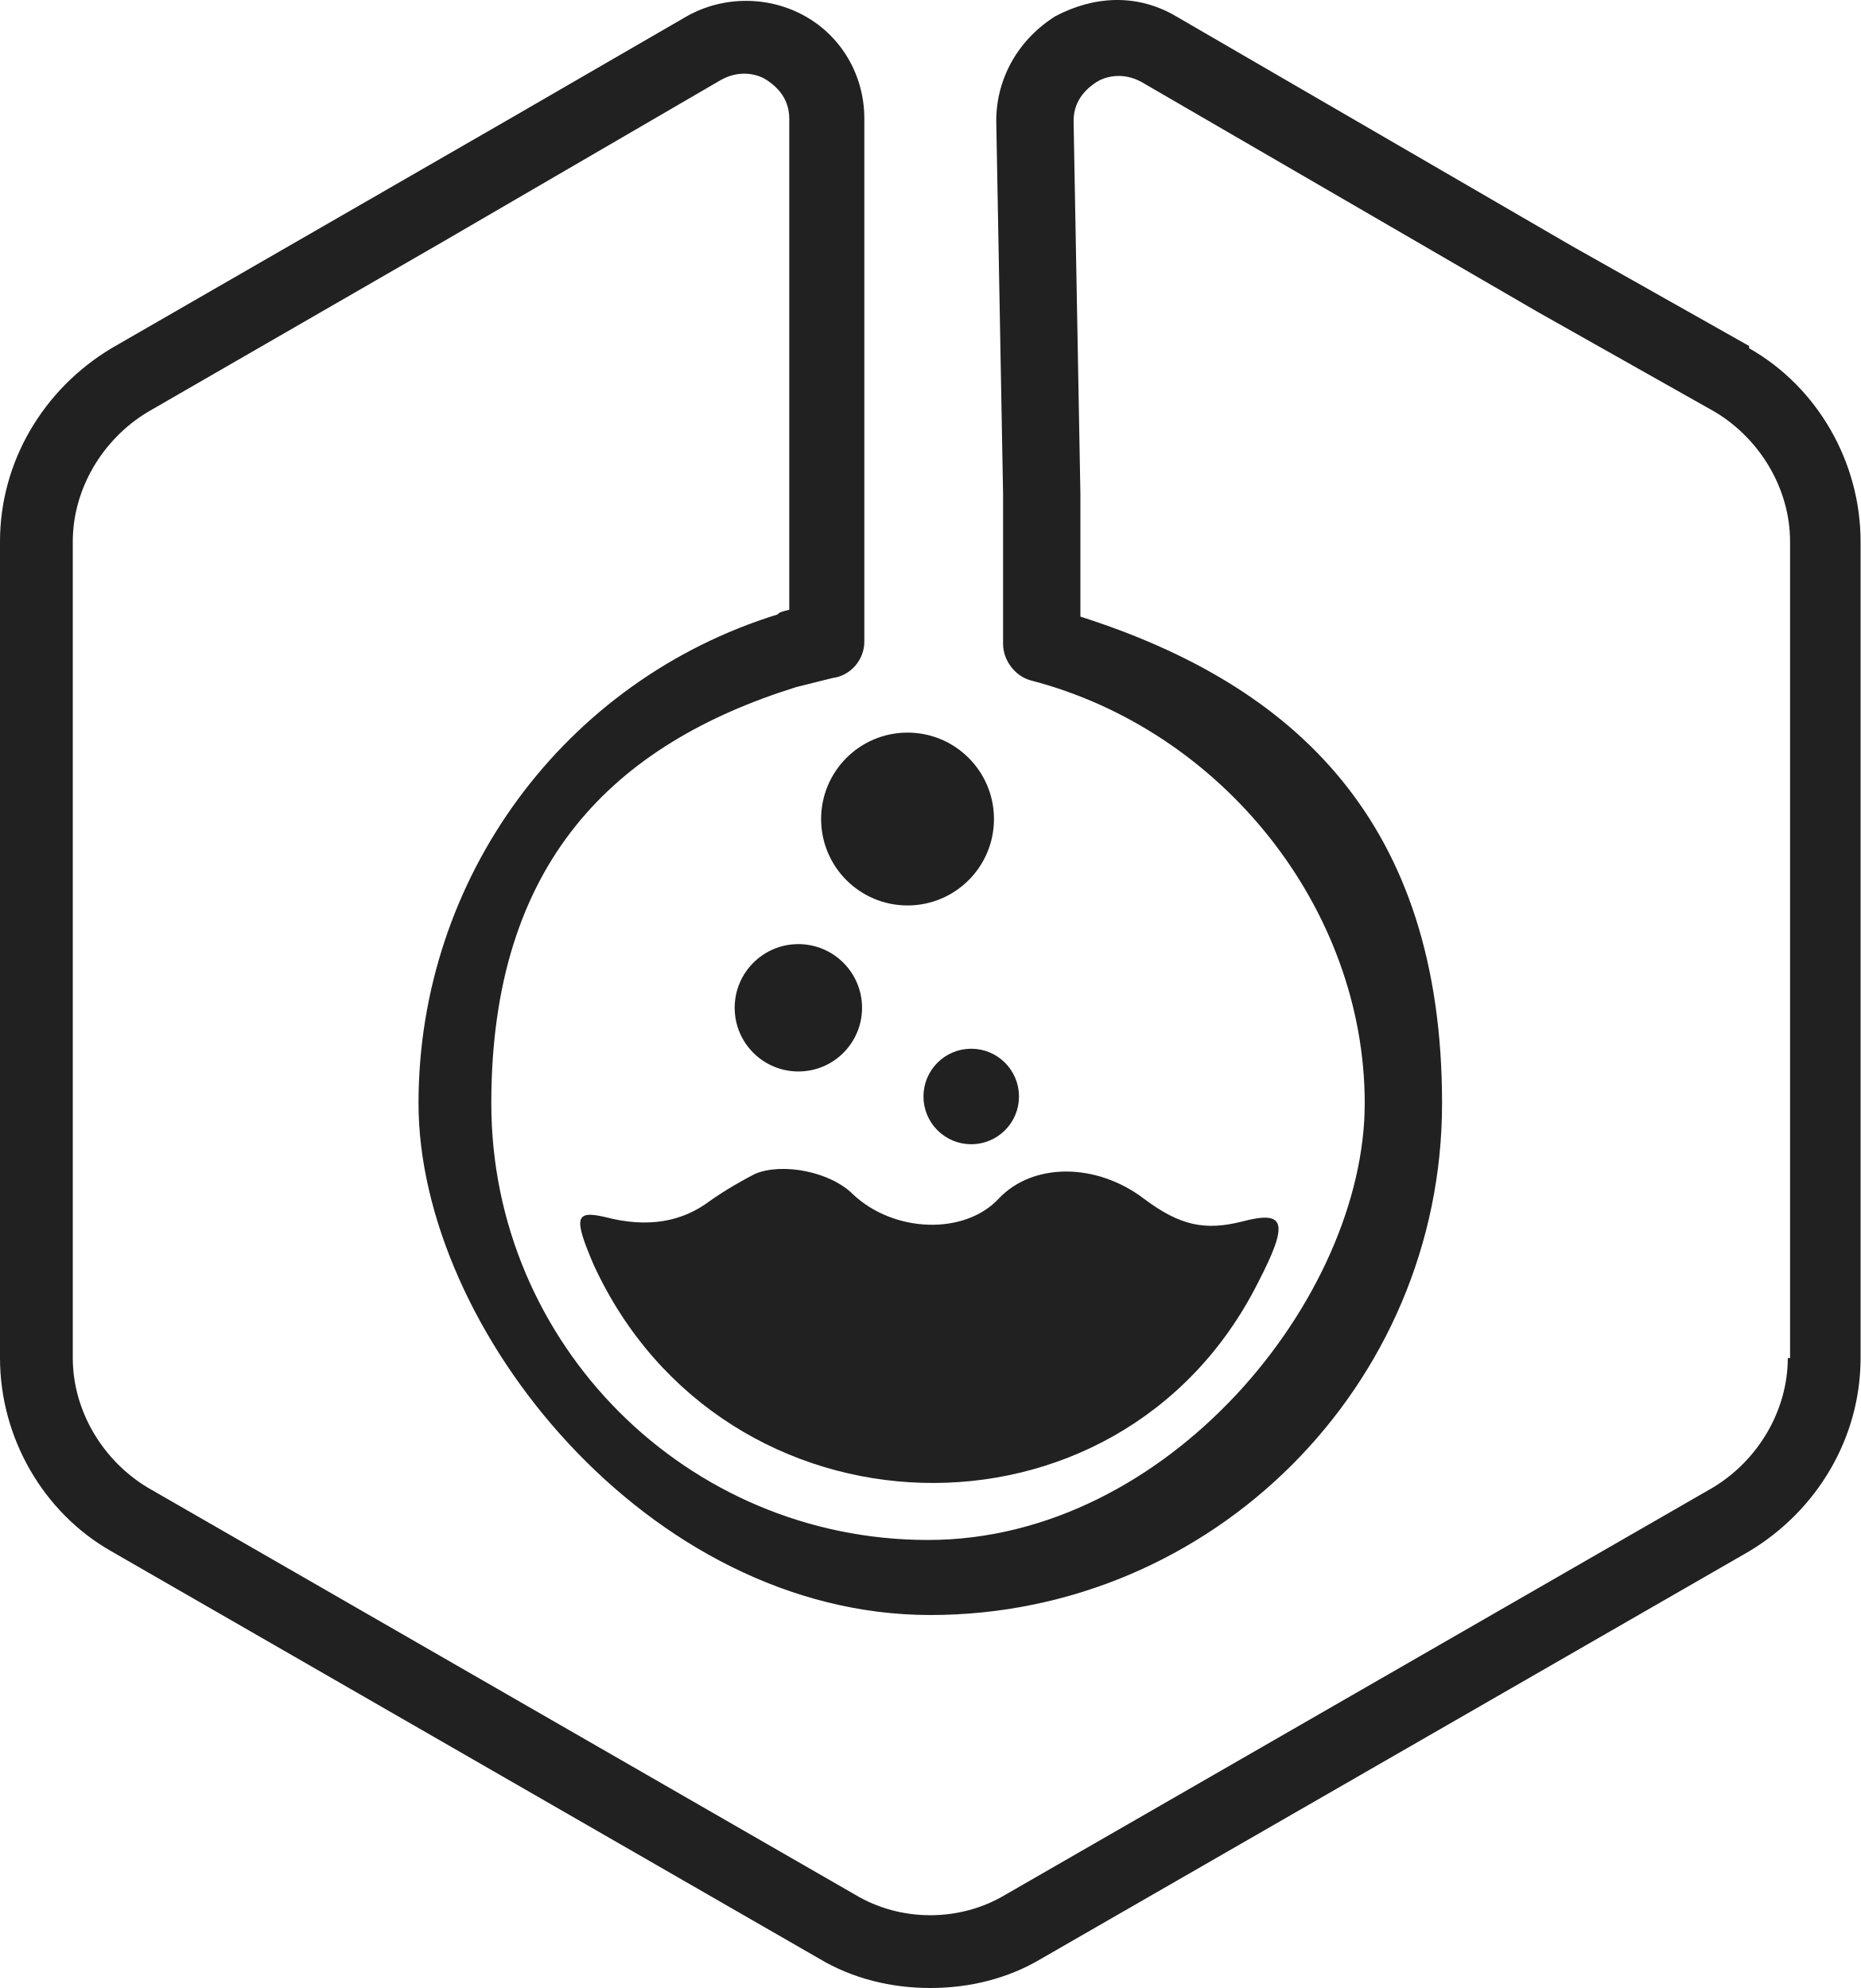
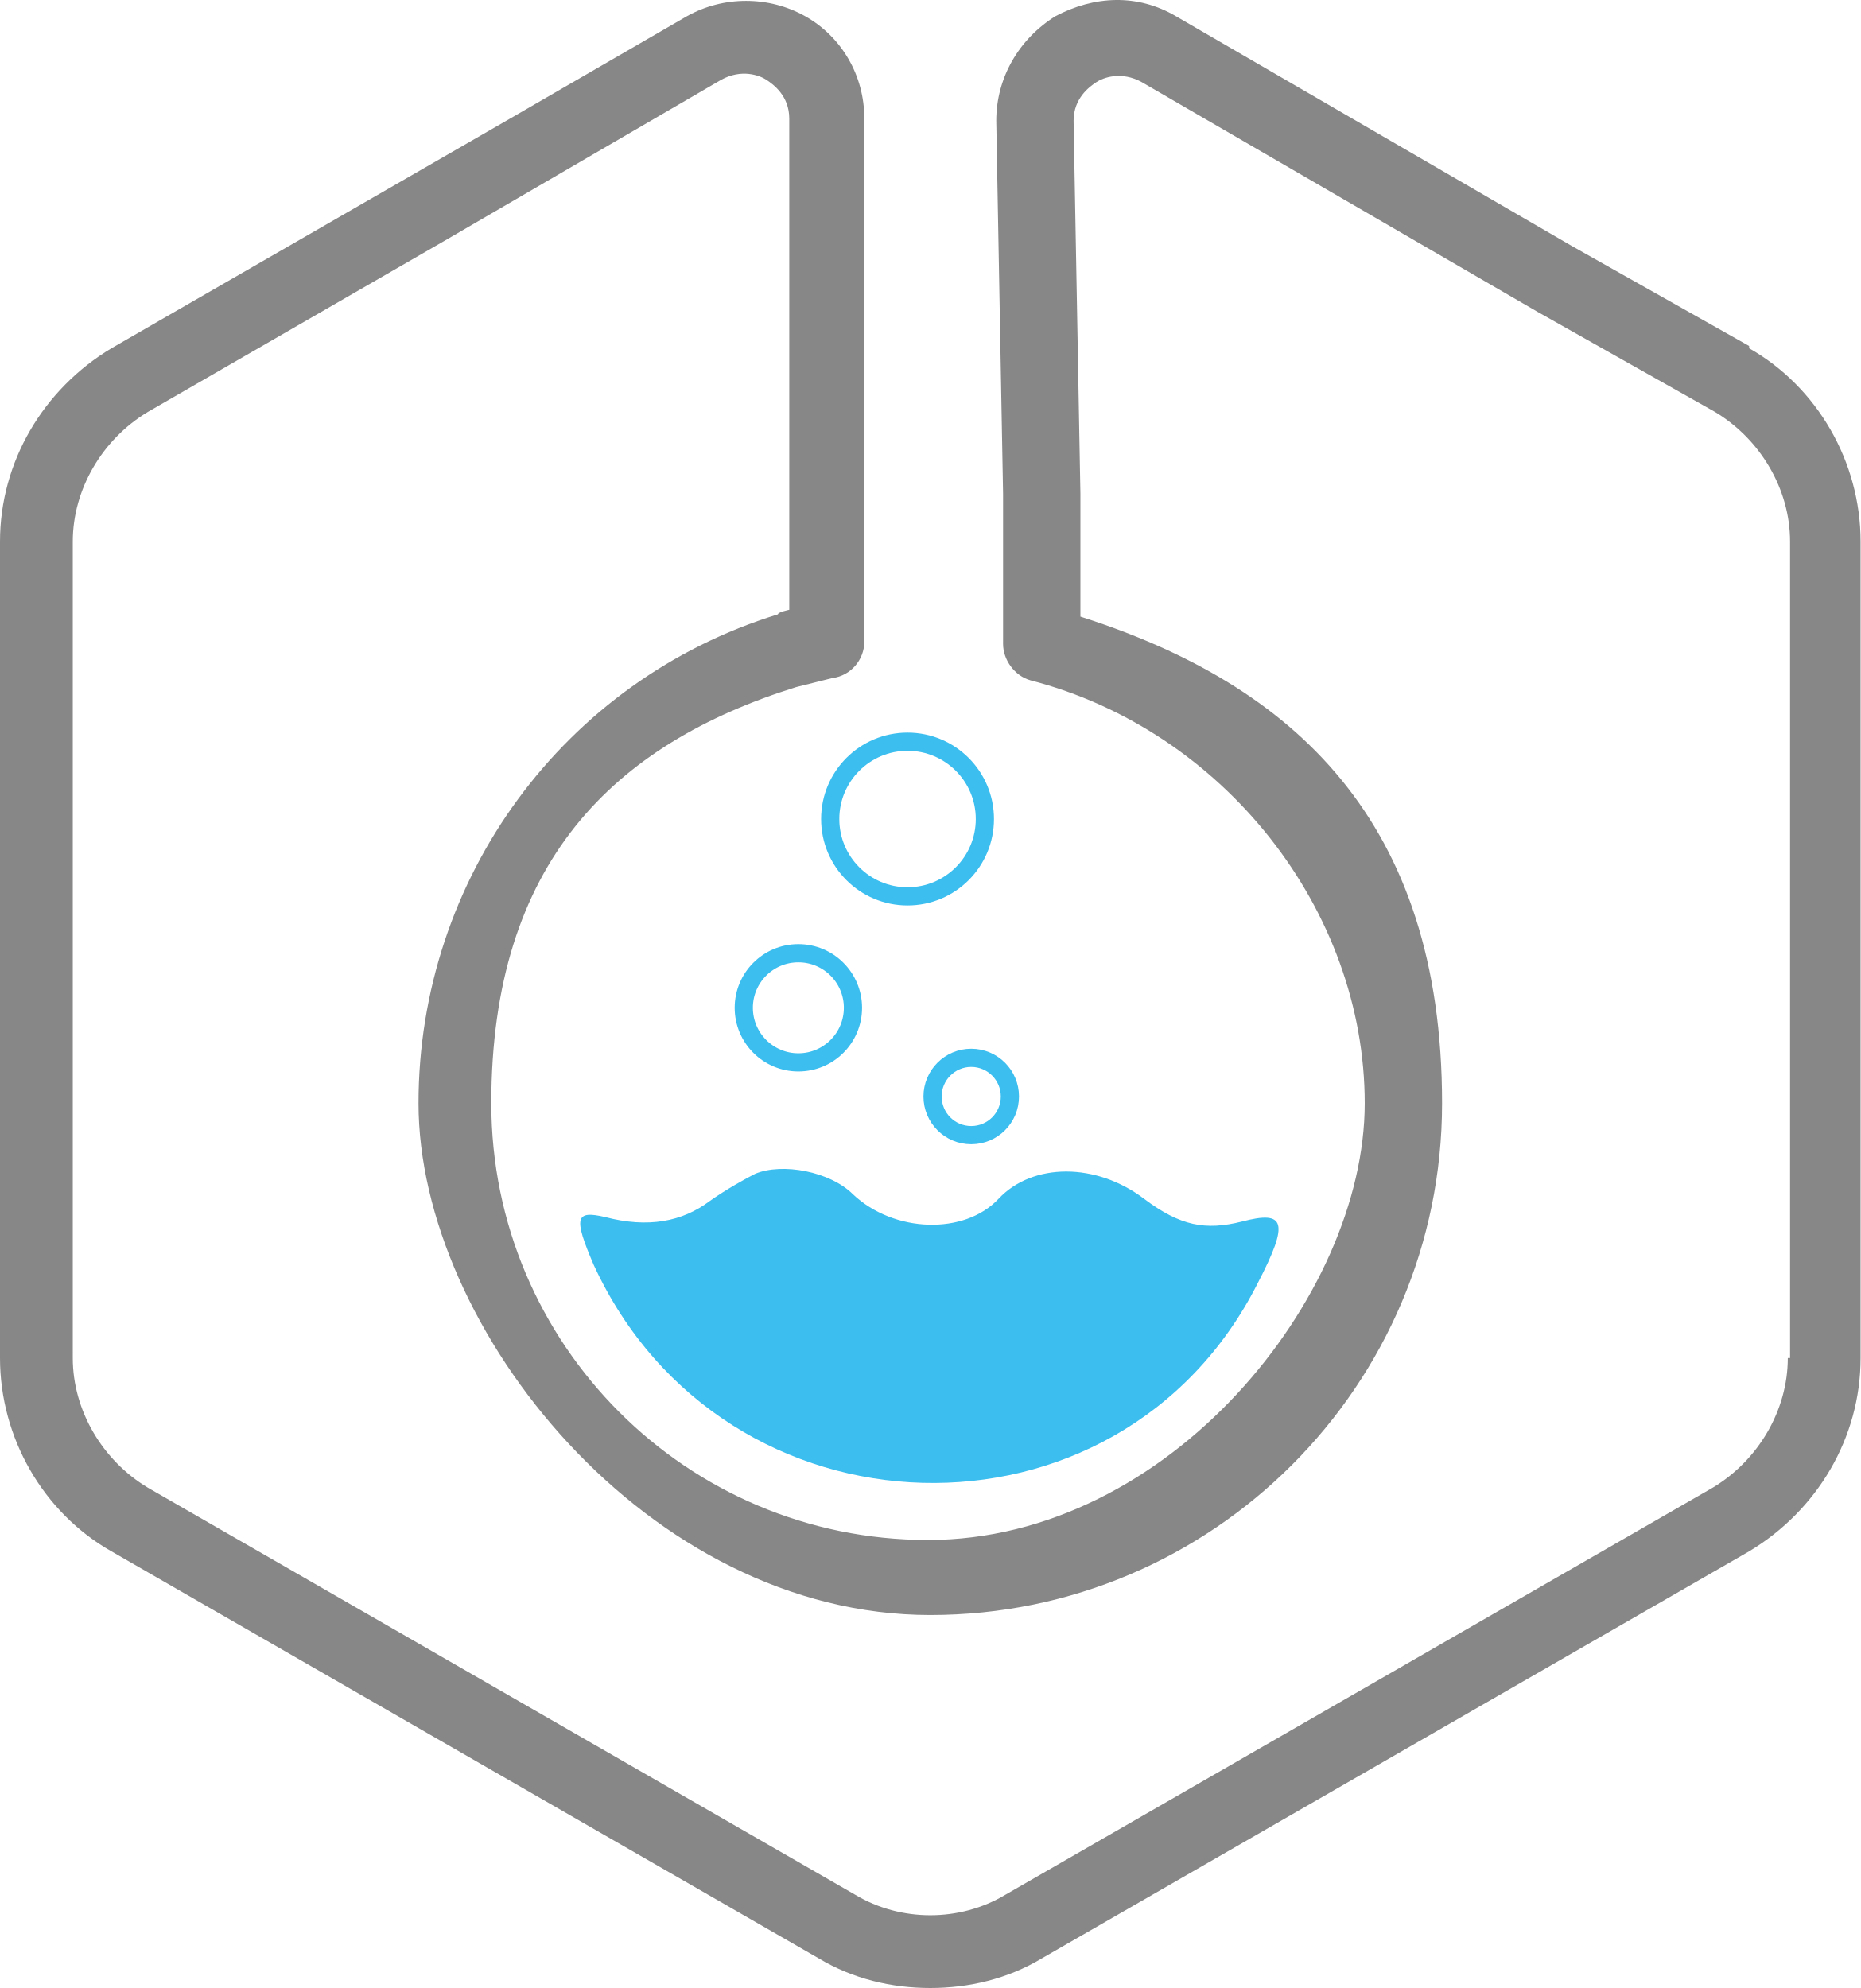
- <svg xmlns="http://www.w3.org/2000/svg" viewBox="220.222 137.943 81.8 87.413">
-   <path id="containerlab_export_dark_ink-liquid" data-name="containerlab export dark ink-liquid" class="cls-3" d="M 253.422 189.556 C 253.022 189.756 252.122 190.256 251.422 190.756 C 250.222 191.656 248.722 191.956 246.822 191.456 C 245.522 191.156 245.422 191.456 246.322 193.556 C 252.022 205.956 269.422 206.456 275.522 194.356 C 276.922 191.656 276.722 191.156 274.822 191.656 C 273.222 192.056 272.122 191.856 270.522 190.656 C 268.422 189.056 265.622 189.056 264.122 190.656 C 262.622 192.256 259.522 192.156 257.722 190.456 C 256.722 189.456 254.622 189.056 253.422 189.556" style="stroke-width: 0px; fill: rgb(33, 33, 33); stroke: rgb(33, 33, 33);" transform="matrix(1, 0, 0, 1, 0, -2.842170943040401e-14)" />
-   <path class="cls-5" d="M 297.122 153.156 L 289.322 148.756 L 271.922 138.656 C 270.222 137.656 268.322 137.756 266.622 138.656 C 265.022 139.656 264.022 141.356 264.022 143.256 L 264.322 159.656 L 264.322 164.256 C 264.322 164.256 264.322 166.256 264.322 166.256 C 264.322 166.956 264.822 167.656 265.522 167.856 C 274.022 170.056 280.222 177.956 280.222 186.456 C 280.222 194.956 271.622 205.656 261.022 205.656 C 250.422 205.656 241.822 197.056 241.822 186.456 C 241.822 175.856 247.222 170.656 255.222 168.156 L 256.822 167.756 C 257.622 167.656 258.222 166.956 258.222 166.156 L 258.222 163.356 C 258.222 163.356 258.222 161.156 258.222 161.156 L 258.222 143.156 C 258.222 141.256 257.222 139.556 255.622 138.656 C 254.022 137.756 252.022 137.756 250.422 138.656 L 242.822 143.056 L 225.122 153.256 C 222.122 155.056 220.222 158.256 220.222 161.756 L 220.222 197.656 C 220.222 201.156 222.122 204.456 225.122 206.156 L 256.222 224.056 C 257.722 224.956 259.422 225.356 261.122 225.356 C 262.822 225.356 264.522 224.956 266.022 224.056 L 297.122 206.156 C 300.122 204.356 302.022 201.156 302.022 197.656 L 302.022 161.756 C 302.022 158.256 300.122 154.956 297.122 153.256 L 297.122 153.156 Z M 298.822 197.656 C 298.822 199.956 297.522 202.156 295.522 203.356 L 264.422 221.256 C 262.422 222.456 259.822 222.456 257.822 221.256 L 226.722 203.356 C 224.722 202.156 223.422 199.956 223.422 197.656 L 223.422 161.756 C 223.422 159.456 224.722 157.256 226.722 156.056 L 239.722 148.556 L 251.922 141.456 C 252.822 140.956 253.622 141.256 253.922 141.456 C 254.222 141.656 254.922 142.156 254.922 143.156 L 254.922 164.756 C 254.922 164.756 254.422 164.856 254.422 164.956 C 245.022 167.856 238.622 176.556 238.622 186.456 C 238.622 196.356 248.722 208.956 261.122 208.956 C 273.522 208.956 283.622 198.856 283.622 186.456 C 283.622 174.056 277.122 168.056 267.722 165.056 L 267.722 159.656 C 267.722 159.656 267.422 143.256 267.422 143.256 C 267.422 142.256 268.122 141.756 268.422 141.556 C 268.722 141.356 269.522 141.056 270.422 141.556 L 287.822 151.656 L 295.622 156.056 C 297.622 157.256 298.922 159.456 298.922 161.756 L 298.922 197.656 L 298.822 197.656 Z" style="stroke-width: 0px; fill: rgb(33, 33, 33);" transform="matrix(1, 0, 0, 1, 0, -2.842170943040401e-14)" />
-   <circle class="cls-1" cx="262.922" cy="186.156" r="1.7" style="stroke-miterlimit: 10; stroke-width: 0.8px; fill: rgb(33, 33, 33); stroke: rgb(33, 33, 33);" transform="matrix(1, 0, 0, 1, 0, -2.842170943040401e-14)" />
-   <circle class="cls-1" cx="255.322" cy="182.256" r="2.4" style="stroke-miterlimit: 10; stroke-width: 0.8px; fill: rgb(33, 33, 33); stroke: rgb(33, 33, 33);" transform="matrix(1, 0, 0, 1, 0, -2.842170943040401e-14)" />
-   <circle class="cls-1" cx="260.122" cy="173.956" r="3.4" style="stroke-miterlimit: 10; stroke-width: 0.8px; fill: rgb(33, 33, 33); stroke: rgb(33, 33, 33);" transform="matrix(1, 0, 0, 1, 0, -2.842170943040401e-14)" />
+ <svg xmlns="http://www.w3.org/2000/svg" viewBox="240.742 -24.784 81.8 87.413">
+   <path id="containerlab_export_white_ink-liquid" data-name="containerlab export white ink-liquid" class="cls-3" d="M 273.942 26.829 C 273.542 27.029 272.642 27.529 271.942 28.029 C 270.742 28.929 269.242 29.229 267.342 28.729 C 266.042 28.429 265.942 28.729 266.842 30.829 C 272.542 43.229 289.942 43.729 296.042 31.629 C 297.442 28.929 297.242 28.429 295.342 28.929 C 293.742 29.329 292.642 29.129 291.042 27.929 C 288.942 26.329 286.142 26.329 284.642 27.929 C 283.142 29.529 280.042 29.429 278.242 27.729 C 277.242 26.729 275.142 26.329 273.942 26.829" style="fill: rgb(60, 190, 239); stroke-width: 0px;" transform="matrix(1, 0, 0, 1, 0, -7.105427357601002e-15)" />
+   <path class="cls-5" d="M 317.642 -9.571 L 309.842 -13.971 L 292.442 -24.071 C 290.742 -25.071 288.842 -24.971 287.142 -24.071 C 285.542 -23.071 284.542 -21.371 284.542 -19.471 L 284.842 -3.071 L 284.842 1.529 C 284.842 1.529 284.842 3.529 284.842 3.529 C 284.842 4.229 285.342 4.929 286.042 5.129 C 294.542 7.329 300.742 15.229 300.742 23.729 C 300.742 32.229 292.142 42.929 281.542 42.929 C 270.942 42.929 262.342 34.329 262.342 23.729 C 262.342 13.129 267.742 7.929 275.742 5.429 L 277.342 5.029 C 278.142 4.929 278.742 4.229 278.742 3.429 L 278.742 0.629 C 278.742 0.629 278.742 -1.571 278.742 -1.571 L 278.742 -19.571 C 278.742 -21.471 277.742 -23.171 276.142 -24.071 C 274.542 -24.971 272.542 -24.971 270.942 -24.071 L 263.342 -19.671 L 245.642 -9.471 C 242.642 -7.671 240.742 -4.471 240.742 -0.971 L 240.742 34.929 C 240.742 38.429 242.642 41.729 245.642 43.429 L 276.742 61.329 C 278.242 62.229 279.942 62.629 281.642 62.629 C 283.342 62.629 285.042 62.229 286.542 61.329 L 317.642 43.429 C 320.642 41.629 322.542 38.429 322.542 34.929 L 322.542 -0.971 C 322.542 -4.471 320.642 -7.771 317.642 -9.471 L 317.642 -9.571 Z M 319.342 34.929 C 319.342 37.229 318.042 39.429 316.042 40.629 L 284.942 58.529 C 282.942 59.729 280.342 59.729 278.342 58.529 L 247.242 40.629 C 245.242 39.429 243.942 37.229 243.942 34.929 L 243.942 -0.971 C 243.942 -3.271 245.242 -5.471 247.242 -6.671 L 260.242 -14.171 L 272.442 -21.271 C 273.342 -21.771 274.142 -21.471 274.442 -21.271 C 274.742 -21.071 275.442 -20.571 275.442 -19.571 L 275.442 2.029 C 275.442 2.029 274.942 2.129 274.942 2.229 C 265.542 5.129 259.142 13.829 259.142 23.729 C 259.142 33.629 269.242 46.229 281.642 46.229 C 294.042 46.229 304.142 36.129 304.142 23.729 C 304.142 11.329 297.642 5.329 288.242 2.329 L 288.242 -3.071 C 288.242 -3.071 287.942 -19.471 287.942 -19.471 C 287.942 -20.471 288.642 -20.971 288.942 -21.171 C 289.242 -21.371 290.042 -21.671 290.942 -21.171 L 308.342 -11.071 L 316.142 -6.671 C 318.142 -5.471 319.442 -3.271 319.442 -0.971 L 319.442 34.929 L 319.342 34.929 Z" style="stroke-width: 1px; fill: rgb(135, 135, 135);" id="outline" transform="matrix(1, 0, 0, 1, 0, -7.105427357601002e-15)" />
+   <circle class="cls-1" cx="283.442" cy="23.429" r="1.7" style="fill: none; stroke: rgb(60, 190, 239); stroke-miterlimit: 10; stroke-width: 0.8px;" transform="matrix(1, 0, 0, 1, 0, -7.105427357601002e-15)" />
+   <circle class="cls-1" cx="275.842" cy="19.529" r="2.4" style="fill: none; stroke: rgb(60, 190, 239); stroke-miterlimit: 10; stroke-width: 0.8px;" transform="matrix(1, 0, 0, 1, 0, -7.105427357601002e-15)" />
+   <circle class="cls-1" cx="280.642" cy="11.229" r="3.4" style="fill: none; stroke: rgb(60, 190, 239); stroke-miterlimit: 10; stroke-width: 0.8px;" transform="matrix(1, 0, 0, 1, 0, -7.105427357601002e-15)" />
</svg>
